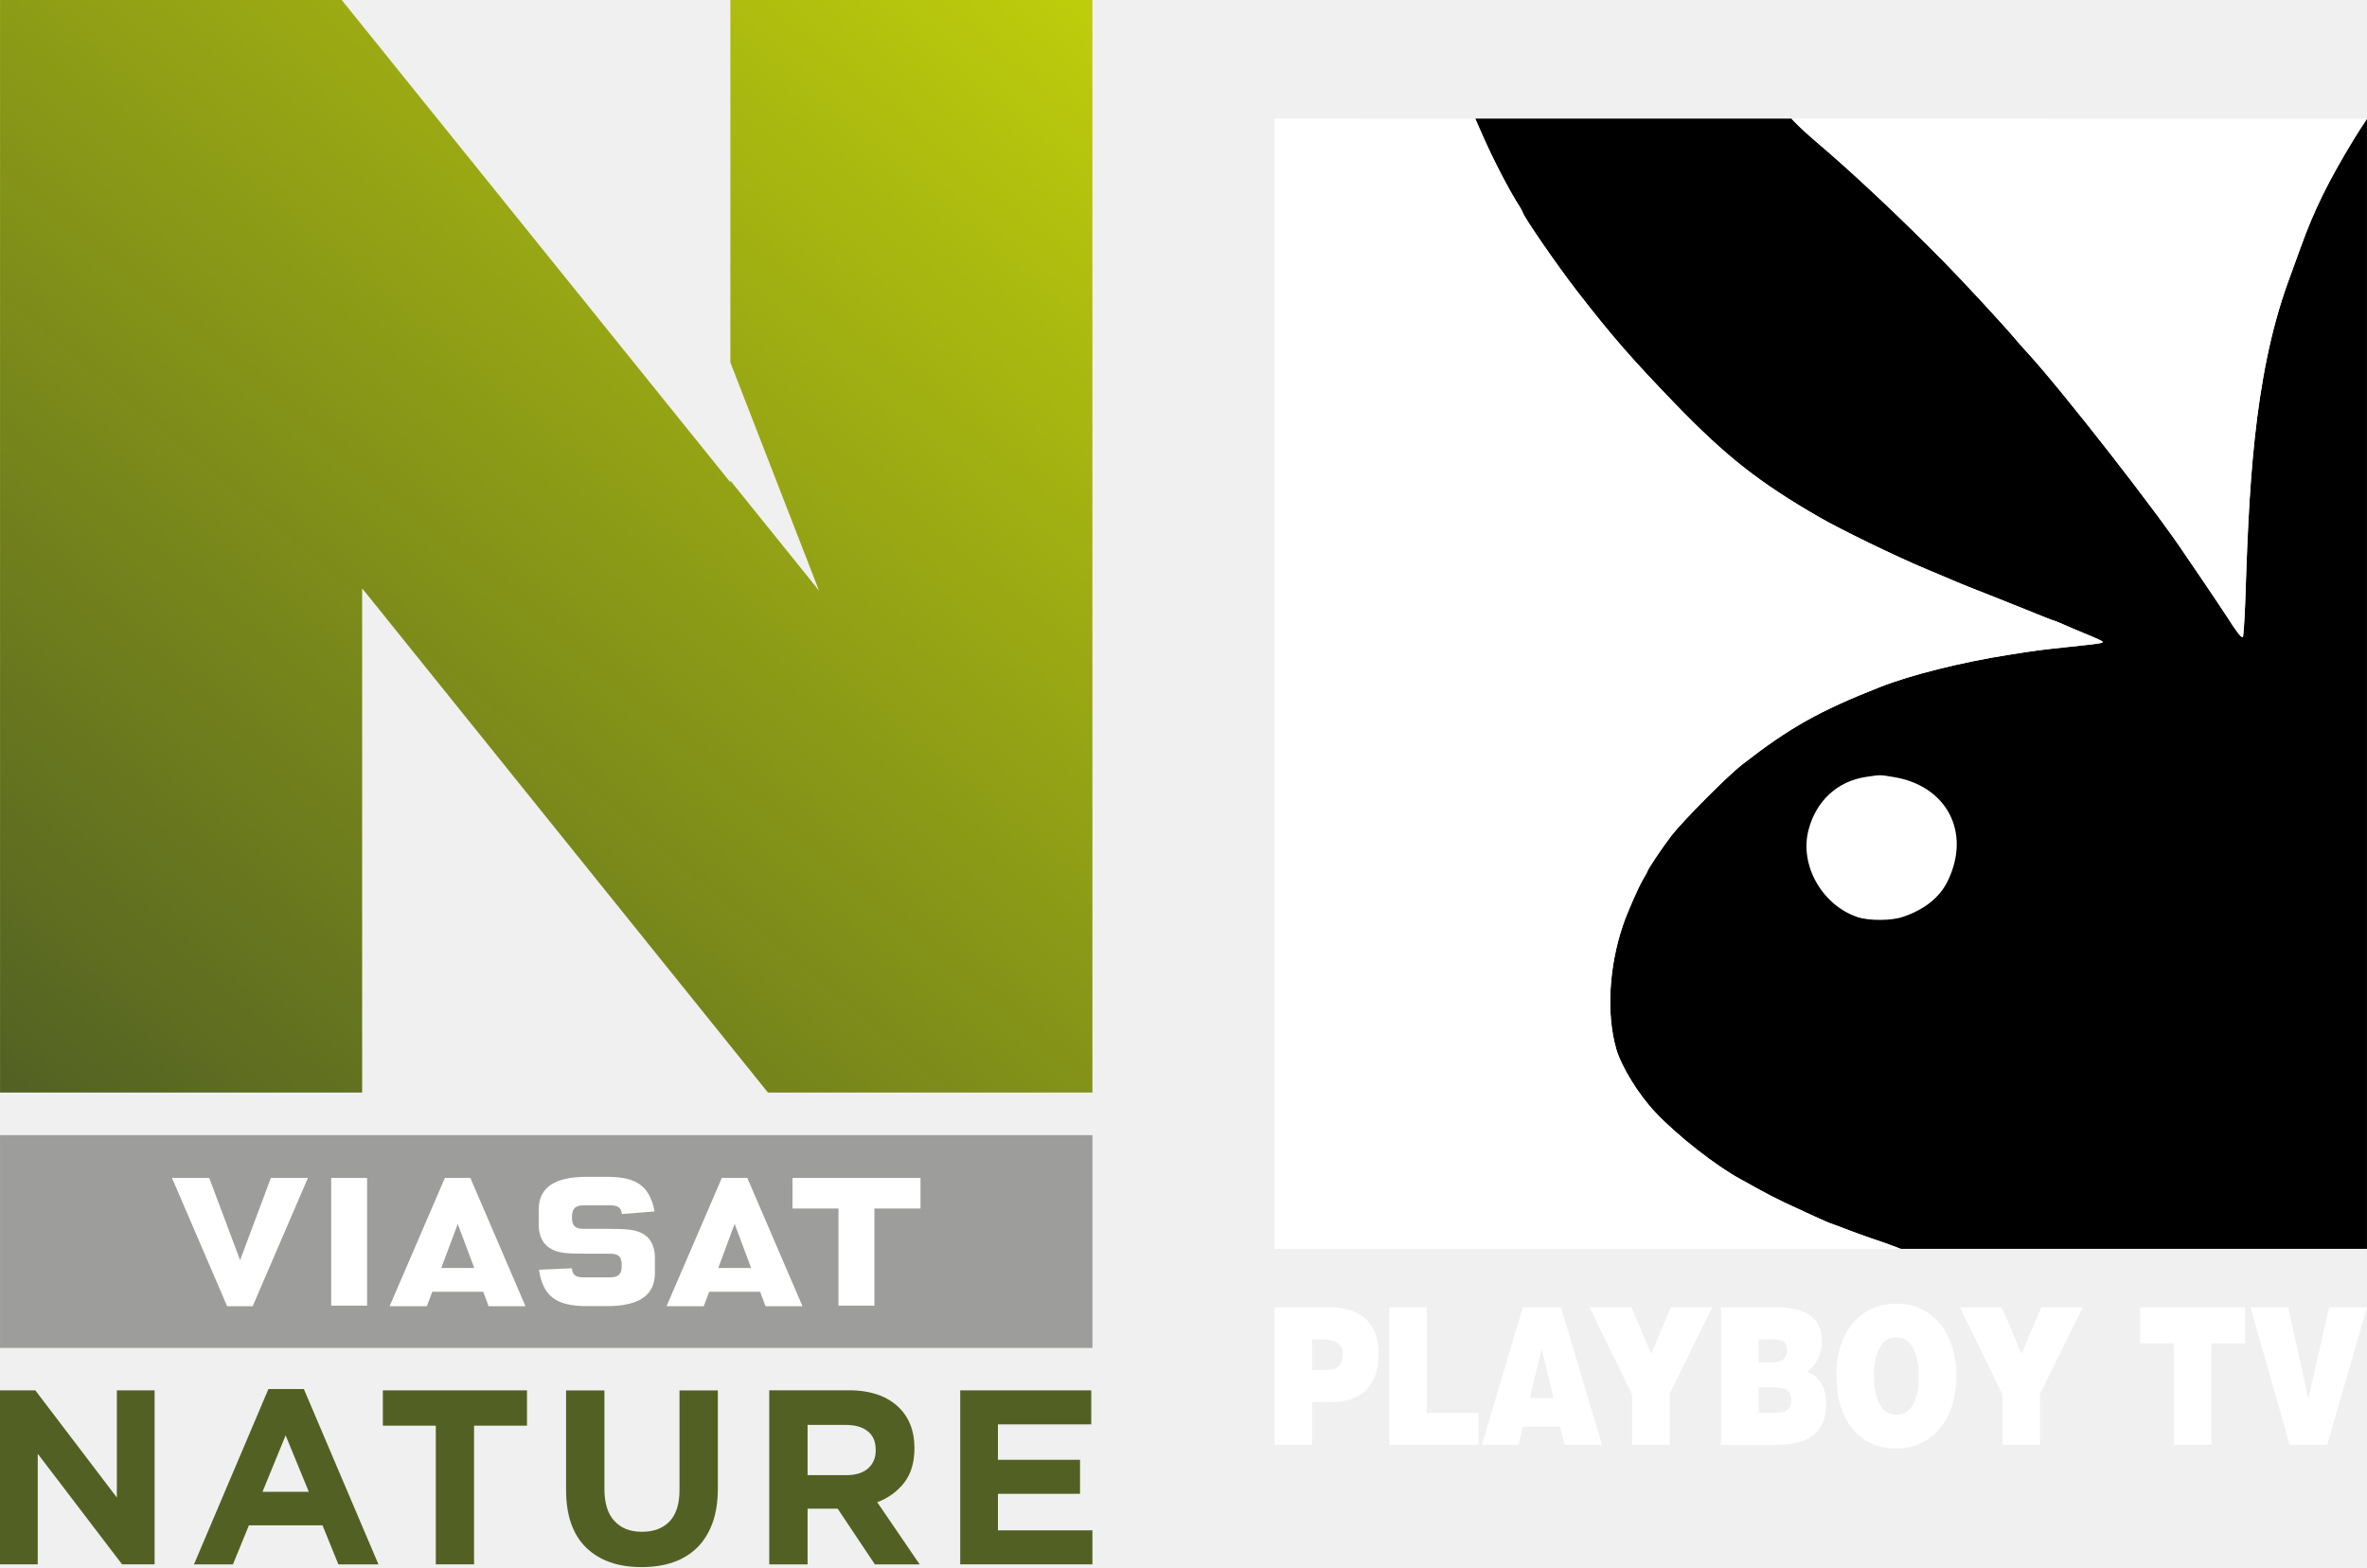
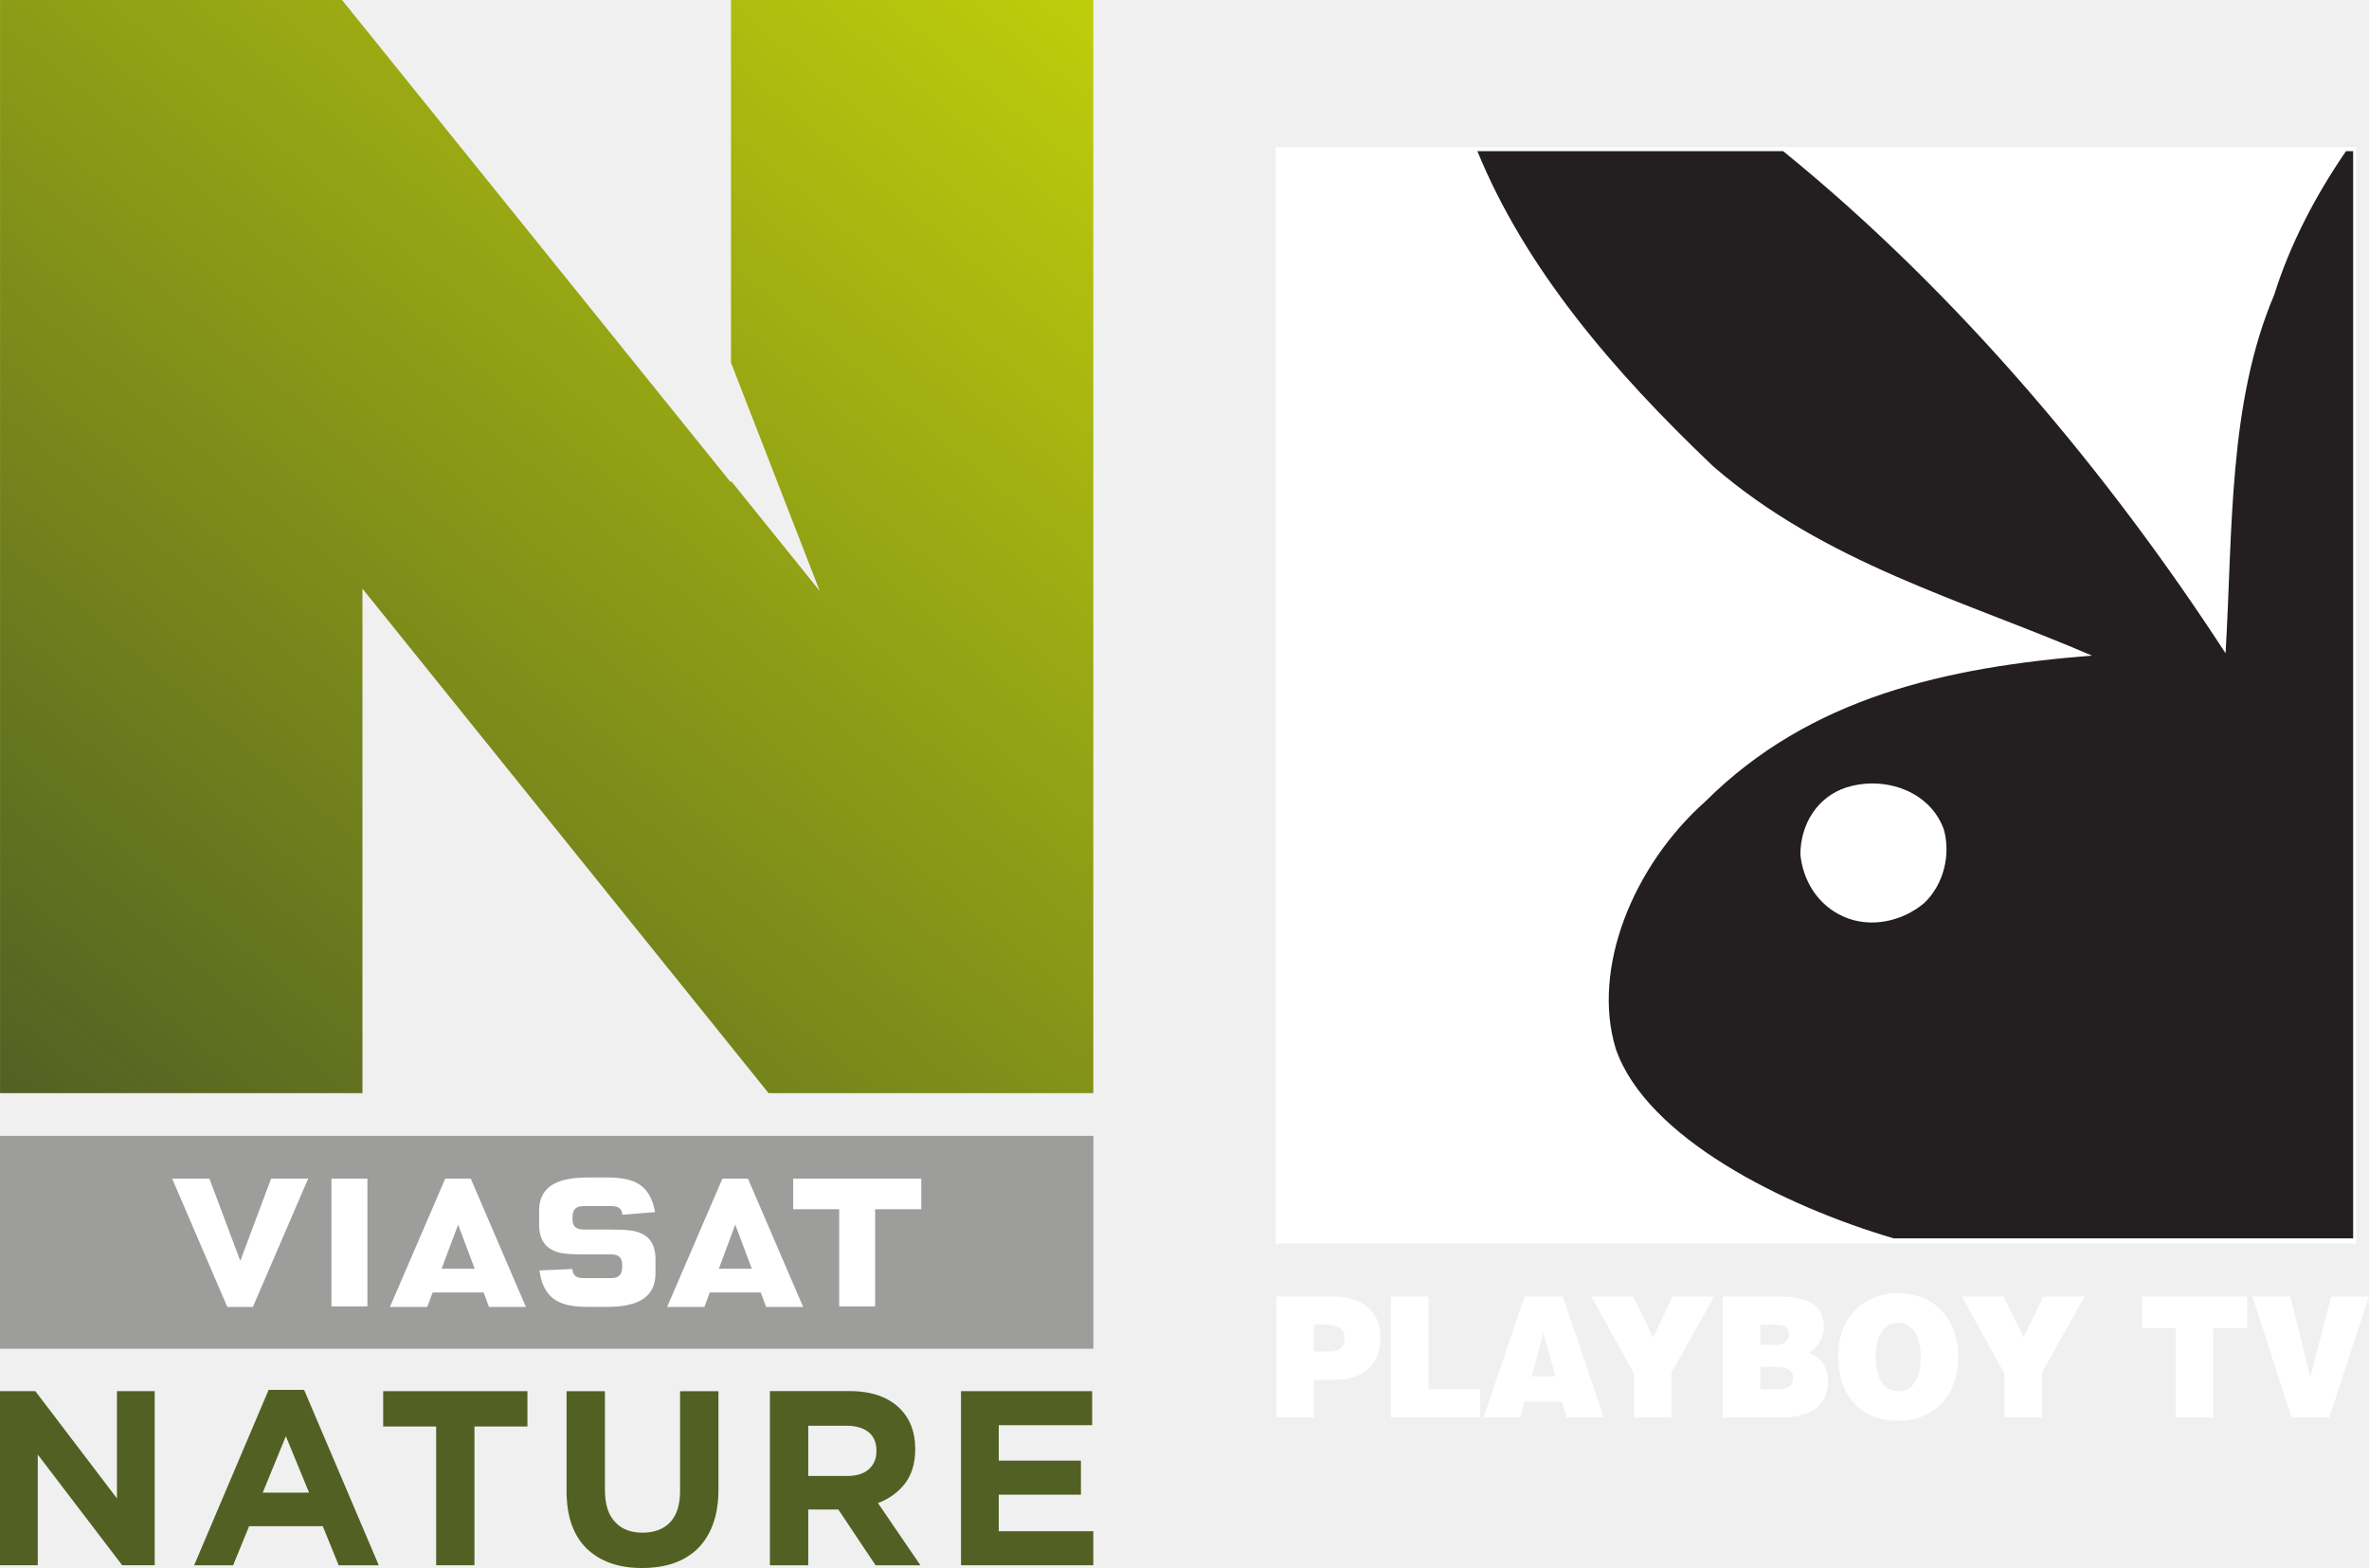
- <svg xmlns="http://www.w3.org/2000/svg" id="svg31" width="1300" height="860.62" version="1.1" viewBox="0 0 343.96 227.7">
+ <svg xmlns="http://www.w3.org/2000/svg" id="svg31" width="1300" height="860.6" version="1.1" viewBox="0 0 343.96 227.7">
  <defs id="defs7">
    <linearGradient id="a" x2="1" gradientTransform="matrix(143.78,-171.34,171.34,143.78,4.47,182.65)" gradientUnits="userSpaceOnUse">
      <stop id="stop2" stop-color="#526123" offset="0" />
      <stop id="stop4" stop-color="#becd0b" offset="1" />
    </linearGradient>
+     <clipPath id="clipPath862">
+       <path id="path860" d="m0 0h841.89v595.28h-841.89z" />
+     </clipPath>
+     <clipPath id="clipPath850-8">
+       <path id="path848-2" d="m632.67 318.36h13.604v13.809h-13.604z" />
+     </clipPath>
+     <clipPath id="clipPath840-5">
+       <path id="path838-4" d="m0 0h841.89v595.28h-841.89z" />
+     </clipPath>
  </defs>
-   <g id="g29" transform="translate(3.0238 -17.596)" stroke-width=".265">
+   <g id="g29" transform="matrix(.99999 0 0 .99999 3.0238 -17.597)" stroke-width=".265">
    <path id="path9" d="m103.11 17.595v52.664l12.88 33.151-12.88-15.983v0.249l-56.477-70.082h-49.651v158.75h52.621v-73.26l58.967 73.26h47.15v-158.75h-52.61z" fill="url(#a)" />
    <path id="path11" d="m-3.021 182.54h158.75v30.92h-158.75l0.001-30.92z" fill="#9d9d9c" />
    <path id="path13" d="m90.227 196.78c-0.93-0.48-2.01-0.63-4.82-0.63h-3.661c-1.17 0-1.65-0.47-1.65-1.58v-0.23c0-0.06 0-0.11 0.01-0.16 0.05-1 0.55-1.44 1.64-1.44h3.991c0.53 0 0.94 0.11 1.2 0.32 0.03 0.02 0.05 0.05 0.06 0.06 0.21 0.21 0.32 0.5 0.34 0.88 0.47-0.03 4.25-0.34 4.76-0.38-0.1-0.47-0.21-0.91-0.33-1.29-0.92-2.72-2.81-3.74-6.61-3.74h-2.911c-4.69 0-6.99 1.56-6.99 4.78v2.2c0 1.69 0.69 2.96 1.93 3.56 0.94 0.5 2.02 0.63 4.81 0.63h3.671c1.17 0 1.65 0.46 1.65 1.57v0.26c0 1.11-0.49 1.61-1.65 1.61h-3.991c-0.6 0-1.01-0.13-1.27-0.41-0.19-0.22-0.31-0.51-0.32-0.91-0.46 0.03-4.29 0.19-4.79 0.21 0.57 3.84 2.49 5.29 6.95 5.29h2.911c4.71 0 6.99-1.58 6.99-4.83v-2.2c0-1.7-0.67-2.97-1.92-3.57m40.513-8.03h-18.6v4.45h6.68v14.11h5.22v-14.11h6.7zm-69.646 13.09 2.4-6.39 2.401 6.39zm4.231-13.09h-3.701l-8.031 18.64h5.411l0.79-2.1h7.401l0.78 2.1h5.36zm36.025 13.09 2.38-6.41 2.4 6.41zm4.22-13.09h-3.7l-8.032 18.64h5.41l0.782-2.1h7.4l0.79 2.1h5.37zm-73.703 11.95-4.49-11.95h-5.41l8.014 18.64h3.714l8.027-18.64h-5.381l-4.473 11.95zm13.235 6.61h5.221v-18.56h-5.221z" fill="#fff" />
    <g id="g27" fill="#526023">
      <path id="path15" d="m-3.024 219.62h5.133l11.846 15.57v-15.57h5.484v25.28h-4.724l-12.255-16.07v16.07h-5.484v-25.28z" />
      <path id="path17" d="m41.852 234.36-3.37-8.2-3.361 8.2zm-5.871-14.93h5.151l10.841 25.48h-5.821l-2.31-5.68h-10.695l-2.325 5.68h-5.66z" />
      <path id="path19" d="m60.304 224.75h-7.691v-5.13h20.942v5.13h-7.69v20.15h-5.561z" />
      <path id="path21" d="m90.187 245.3c-3.39 0-6.07-0.93-8.031-2.83-1.94-1.89-2.92-4.68-2.92-8.4v-14.44h5.571v14.3c0 2.07 0.48 3.64 1.45 4.66 0.95 1.06 2.29 1.58 4 1.58s3.051-0.5 4.011-1.5c0.97-1.03 1.45-2.53 1.45-4.57v-14.47h5.572v14.25c0 1.92-0.26 3.59-0.78 5.02-0.522 1.43-1.272 2.62-2.222 3.57-0.98 0.95-2.13 1.66-3.49 2.13s-2.901 0.7-4.611 0.7" />
      <path id="path23" d="m119.96 231.94c1.37 0 2.42-0.33 3.16-0.98 0.74-0.66 1.11-1.53 1.11-2.62v-0.07c0-1.2-0.4-2.12-1.17-2.72-0.76-0.6-1.83-0.91-3.21-0.91h-5.52v7.3zm-11.2-12.33h11.56c3.2 0 5.66 0.87 7.37 2.58 1.43 1.45 2.17 3.38 2.17 5.77v0.08c0 2.04-0.5 3.71-1.5 5.01-1 1.27-2.31 2.23-3.91 2.82l6.17 9.04h-6.51l-5.41-8.1h-4.37v8.1h-5.57z" />
      <path id="path25" d="m136.51 219.62h19.04v4.94h-13.56v5.15h11.93v4.94h-11.93v5.31h13.73v4.94h-19.21z" />
    </g>
  </g>
-   <g id="g844" transform="matrix(1.9991 0 0 1.9991 185.21 17.235)">
-     <path id="rect4220-2" transform="matrix(.8 0 0 .8 -3.0518e-6 -3.0518e-6)" d="m18.234 0 0.781 1.772c0.938 2.099 2.346 4.817 3.219 6.158 0.156 0.266 0.299 0.507 0.299 0.545 0 0.304 3.113 4.819 4.963 7.209 3.191 4.111 4.897 6.07 8.922 10.244 4.598 4.756 7.619 7.134 13.076 10.283 2.071 1.189 6.995 3.579 9.756 4.731 1.185 0.493 2.241 0.936 2.346 0.986 0.221 0.114 1.978 0.822 4.57 1.834 0.821 0.329 2.19 0.873 3.023 1.215 0.834 0.341 1.55 0.619 1.602 0.619 0.039 0 0.417 0.151 0.82 0.328 0.821 0.367 1.067 0.469 2.539 1.076 0.56 0.228 1.056 0.467 1.082 0.518 0.091 0.139-0.222 0.177-3.074 0.48-2.514 0.266-3.035 0.329-5.471 0.721-4.285 0.67-8.909 1.834-11.67 2.922-5.549 2.188-8.205 3.681-12.529 7.045-1.355 1.05-5.38 5.111-6.422 6.451-0.834 1.088-2.201 3.125-2.201 3.289 0 0.025-0.17 0.327-0.365 0.656-0.417 0.696-1.446 3.035-1.824 4.148-1.302 3.807-1.535 8.095-0.637 11.27 0.469 1.632 2.032 4.175 3.582 5.807 2.006 2.125 5.535 4.88 7.775 6.082 0.143 0.076 0.793 0.43 1.432 0.797 0.651 0.367 1.76 0.936 2.477 1.277 1.771 0.835 4.115 1.898 4.18 1.898 0.026 0 0.886 0.315 1.902 0.707 1.029 0.392 2.428 0.87 3.086 1.088l1.428 0.531h42.359v-102.69l-0.184 0.305c-0.1 0.133-0.555 0.82-1.023 1.592-2.292 3.769-3.61 6.439-4.795 9.74-0.274 0.759-0.807 2.213-1.172 3.225-3.215 8.874-3.567 19.417-3.894 29.242-0.065 1.594-0.155 2.934-0.207 2.984-0.117 0.126-0.522-0.379-1.486-1.897-0.469-0.708-1.457-2.2-2.213-3.301-0.755-1.113-1.472-2.15-1.576-2.314-2.423-3.693-11.15-14.887-14.328-18.34-0.326-0.341-0.821-0.91-1.107-1.252-1.094-1.303-4.636-5.123-6.434-6.957-4.077-4.136-8.375-8.171-11.631-10.928-1.276-1.075-2.092-1.931-2.24-2.1h-28.734z" />
-     <g id="g4146-3" transform="matrix(1.0081 0 0 1.0081 -.36372 -.24165)" fill="#fff">
-       <path id="path18-3" d="m4.192 90.463c0.628 0 1.088-0.31 1.088-1.163 0-0.92-0.872-1.039-1.445-1.039h-0.77v2.202h1.127zm-3.831 5.396v-9.916h3.981c2.377 0 3.521 1.305 3.521 3.344 0 2.14-1.054 3.487-3.43 3.487h-1.367v3.084h-2.705z" />
-       <polygon id="polygon20-2" transform="matrix(.54312 0 0 .58687 -3.8337 -15.062)" points="27.93 185.07 34.786 185.07 34.786 189 22.947 189 22.947 172.11 27.93 172.11" />
-       <path id="path22-6" d="m19.614 88.931-0.837 3.552h1.709l-0.872-3.552zm-4.308 6.927 2.962-9.916h2.745l2.961 9.916h-2.697l-0.323-1.303h-2.686l-0.315 1.303h-2.647z" />
-       <polygon id="polygon24-0" transform="matrix(.54312 0 0 .58687 -3.8337 -15.062)" points="49.54 172.11 55.105 172.11 57.728 177.83 60.35 172.11 65.834 172.11 60.174 182.76 60.174 189 55.196 189 55.196 182.84" />
-       <path id="path26-4" d="m36.119 91.714c0.858 0 1.493 0.052 1.493 0.924 0 0.741-0.506 0.913-1.171 0.913h-1.179v-1.837h0.858zm0.094-3.453c0.568 0 1.099 8e-3 1.099 0.781 0 0.582-0.388 0.865-0.928 0.865h-1.123v-1.646h0.952zm0.363 7.598c2.144 0 3.562-0.769 3.562-2.989 0-1.071-0.485-1.999-1.382-2.274 0.526-0.398 1.081-1.141 1.081-2.157 0-1.973-1.477-2.495-3.335-2.495h-3.947v9.916h4.02z" />
-       <path id="path28-6" d="m45.168 88.107c1.189-0.044 1.655 1.391 1.655 2.745 0 1.634-0.465 2.846-1.637 2.846-1.294 0-1.608-1.579-1.608-2.846 0-1.259 0.366-2.745 1.59-2.745m0.017-2.424c-2.56 0-4.315 2.022-4.315 5.133 0 3.376 1.732 5.308 4.315 5.308 2.45 0 4.34-1.899 4.34-5.272 0-2.629-1.385-5.168-4.34-5.168" />
-       <polygon id="polygon30-3" transform="matrix(.54312 0 0 .58687 -3.8337 -15.062)" points="98.707 172.11 104.28 172.11 106.9 177.83 109.51 172.11 115.02 172.11 109.35 182.76 109.35 189 104.37 189 104.37 182.84" />
-       <polygon id="polygon32-8" transform="matrix(.54312 0 0 .58687 -3.8337 -15.062)" points="132.12 176.54 132.12 189 127.12 189 127.12 176.54 122.64 176.54 122.64 172.11 136.58 172.11 136.58 176.54" />
-       <polygon id="polygon34-3" transform="matrix(.54312 0 0 .58687 -3.8337 -15.062)" points="144.97 183.35 147.74 172.11 152.76 172.11 147.48 189 142.49 189 137.29 172.11 142.3 172.11" />
+   <g id="g1013" transform="matrix(.89591 0 0 .89591 -186.8 193.05)">
+     <g id="g856" transform="matrix(12.763 0 0 -12.763 -7658.6 4048.5)">
+       <g id="g858" clip-path="url(#clipPath862)" />
    </g>
-     <g id="g4165-2" transform="translate(0,-3.4932e-6)" fill="#fff">
-       <path id="path8-0" d="m-3.0518e-6 3.6298e-5v82.15h45.52l-1.141-0.425c-0.526-0.174-1.646-0.556-2.47-0.87-0.813-0.314-1.5-0.567-1.521-0.567-0.052 0-1.928-0.85-3.345-1.518-0.573-0.273-1.459-0.729-1.98-1.022-0.511-0.293-1.032-0.577-1.146-0.637-1.792-0.961-4.616-3.167-6.221-4.867-1.24-1.305-2.49-3.339-2.865-4.644-0.719-2.54-0.531-5.97 0.511-9.015 0.302-0.89 1.125-2.762 1.459-3.319 0.156-0.263 0.292-0.506 0.292-0.526 0-0.132 1.094-1.761 1.761-2.631 0.834-1.073 4.053-4.321 5.137-5.16 3.459-2.692 5.585-3.885 10.024-5.636 2.209-0.87 5.908-1.801 9.336-2.337 1.948-0.314 2.365-0.364 4.376-0.577 2.282-0.243 2.532-0.273 2.459-0.384-0.021-0.04-0.417-0.233-0.865-0.415-1.177-0.486-1.375-0.567-2.032-0.86-0.323-0.142-0.625-0.263-0.656-0.263-0.042 0-0.615-0.223-1.282-0.496s-1.761-0.708-2.417-0.971c-2.074-0.809-3.48-1.376-3.657-1.467-0.083-0.04-0.927-0.395-1.876-0.789-2.209-0.921-6.148-2.833-7.805-3.784-4.366-2.519-6.783-4.422-10.462-8.226-3.22-3.339-4.585-4.907-7.138-8.196-1.48-1.912-3.97-5.525-3.97-5.767 0-0.03-0.115-0.223-0.24-0.435-0.698-1.073-1.823-3.248-2.574-4.928l-0.625-1.417z" />
-       <path id="path10-5" d="m37.574-3.0518e-6c0.119 0.135 0.771 0.82 1.792 1.68 2.605 2.206 6.044 5.434 9.305 8.742 1.438 1.467 4.272 4.523 5.147 5.565 0.229 0.273 0.625 0.729 0.886 1.002 2.542 2.762 9.524 11.717 11.462 14.671 0.083 0.132 0.656 0.961 1.261 1.852 0.604 0.88 1.396 2.074 1.771 2.641 0.771 1.214 1.094 1.619 1.188 1.518 0.042-0.04 0.115-1.113 0.167-2.388 0.262-7.86 0.544-16.294 3.116-23.393 0.292-0.809 0.719-1.973 0.938-2.58 0.948-2.641 2.001-4.776 3.834-7.791 0.375-0.617 0.739-1.168 0.819-1.275l0.147-0.243z" />
-       <path id="path12-2" d="m42.982 47.849c-2.074 0.314-3.616 1.74-4.168 3.855-0.667 2.54 0.979 5.464 3.564 6.334 0.834 0.273 2.47 0.273 3.303-0.02 1.573-0.526 2.688-1.427 3.261-2.621 1.709-3.531-0.083-6.931-3.98-7.548-0.969-0.162-0.896-0.162-1.98 0z" />
+     <g id="g17000" transform="matrix(1 0 0 1 432.21 -134.18)" fill="#fff">
+       <path id="path842" transform="matrix(.26458 0 0 .26458 -19.617 -59.908)" d="m9.957 9.33v671.63h661.84v-671.63z" />
+       <g id="g16972">
+         <g id="g876" transform="matrix(12.763 0 0 -12.763 -16.872 148.47)">
+           <path id="path878" d="m0 0v1.538h0.701c0.418 0 0.62-0.202 0.62-0.518 0-0.332-0.186-0.542-0.604-0.542h-0.24v-0.478zm0.675 0.838c0.111 0 0.192 0.046 0.192 0.179 0 0.143-0.154 0.162-0.255 0.162h-0.135v-0.341h0.198" fill="#fff" />
+         </g>
+         <g id="g880" transform="matrix(12.763 0 0 -12.763 1.7177 148.47)">
+           <path id="path882" d="m0 0v1.538h0.477v-1.179h0.654v-0.359z" fill="#fff" />
+         </g>
+         <g id="g884" transform="matrix(12.763 0 0 -12.763 16.724 148.47)">
+           <path id="path886" d="m0 0 0.521 1.538h0.485l0.521-1.538h-0.474l-0.057 0.202h-0.475l-0.055-0.202zm0.759 1.075-0.147-0.552h0.301z" fill="#fff" />
+         </g>
+         <g id="g888" transform="matrix(12.763 0 0 -12.763 47.173 148.47)">
+           <path id="path890" d="m0 0h-0.477v0.56l-0.541 0.978h0.533l0.251-0.521 0.25 0.521h0.526l-0.542-0.97z" fill="#fff" />
+         </g>
+         <g id="g892" transform="matrix(12.763 0 0 -12.763 64.548 148.47)">
+           <path id="path894" d="m0 0c0.378 0 0.626 0.119 0.626 0.464 0 0.166-0.084 0.309-0.242 0.353 0.093 0.061 0.19 0.176 0.19 0.334 0 0.306-0.261 0.387-0.588 0.387h-0.695v-1.538zm-0.065 1.179c0.102 0 0.195-1e-3 0.195-0.122 0-0.089-0.069-0.134-0.164-0.134h-0.198v0.256zm-0.016-0.536c0.152 0 0.263-9e-3 0.263-0.143 0-0.115-0.089-0.141-0.206-0.141h-0.208v0.284h0.151" fill="#fff" />
+         </g>
+         <g id="g896" transform="matrix(12.763 0 0 -12.763 83.911 128.32)">
+           <path id="path898" d="m0 0c-0.452 0-0.761-0.314-0.761-0.797 0-0.524 0.305-0.823 0.761-0.823 0.43 0 0.763 0.295 0.763 0.818 0 0.407-0.244 0.802-0.763 0.802m-4e-3 -0.376c0.21 6e-3 0.291-0.216 0.291-0.426 0-0.254-0.081-0.442-0.287-0.442-0.228 0-0.285 0.246-0.285 0.442 0 0.195 0.065 0.426 0.281 0.426" fill="#fff" />
+         </g>
+         <g id="g900" transform="matrix(12.763 0 0 -12.763 107.21 148.47)">
+           <path id="path902" d="m0 0h-0.477v0.56l-0.541 0.978h0.533l0.251-0.521 0.251 0.521h0.525l-0.542-0.97z" fill="#fff" />
+         </g>
+         <g id="g904" transform="matrix(12.763 0 0 -12.763 123.45 128.84)">
+           <path id="path906" d="m0 0h1.333v-0.404h-0.428v-1.134h-0.477v1.134h-0.428z" fill="#fff" />
+         </g>
+         <g id="g908" transform="matrix(12.763 0 0 -12.763 141.32 128.84)">
+           <path id="path910" d="m0 0h0.481l0.254-1.024 0.265 1.024h0.48l-0.504-1.538h-0.479z" fill="#fff" />
+         </g>
+       </g>
+     </g>
+     <g id="g844-7" transform="matrix(12.763 0 0 -12.763 -8021.3 3994.9)">
+       <g id="g846-6" clip-path="url(#clipPath850-8)" />
+     </g>
+     <g id="g834-1" transform="matrix(12.763 0 0 -12.763 -7658.6 4048.5)" fill="#fff">
+       <g id="g836-6" clip-path="url(#clipPath840-5)" fill="#fff">
+         <path id="path842-9" transform="matrix(.020731 0 0 -.020731 662.37 323.53)" d="m-1312.6-416.75c29.35 71.728 82.761 134.38 144.26 192.92 68.447 59.475 153.29 82.145 232.16 116.1-89.286 7.091-172.64 25.518-236.65 89.238-44.619 39.65-69.894 102.6-55.037 151.56 18.759 54.576 103.16 96.468 170.29 116.23h281.39v-666.05h-4.369c-19.165 27.93-34.395 57.424-44.018 88.1-28.266 66.566-25.324 144.47-29.762 219.52-70.514-108.58-163-219.94-270.98-307.62zm241.36 387.36c18.531-0.201 37.31 9.123 44.281 27.928 4.486 15.58 4e-4 33.957-11.914 45.293-13.41 11.336-32.753 15.581-49.106 8.49-16.352-7.043-25.276-22.623-26.772-38.203 0-18.426 10.42-35.454 28.268-41.098 4.885-1.551 10.054-2.354 15.242-2.41z" fill="#231f20" />
+       </g>
    </g>
  </g>
</svg>
